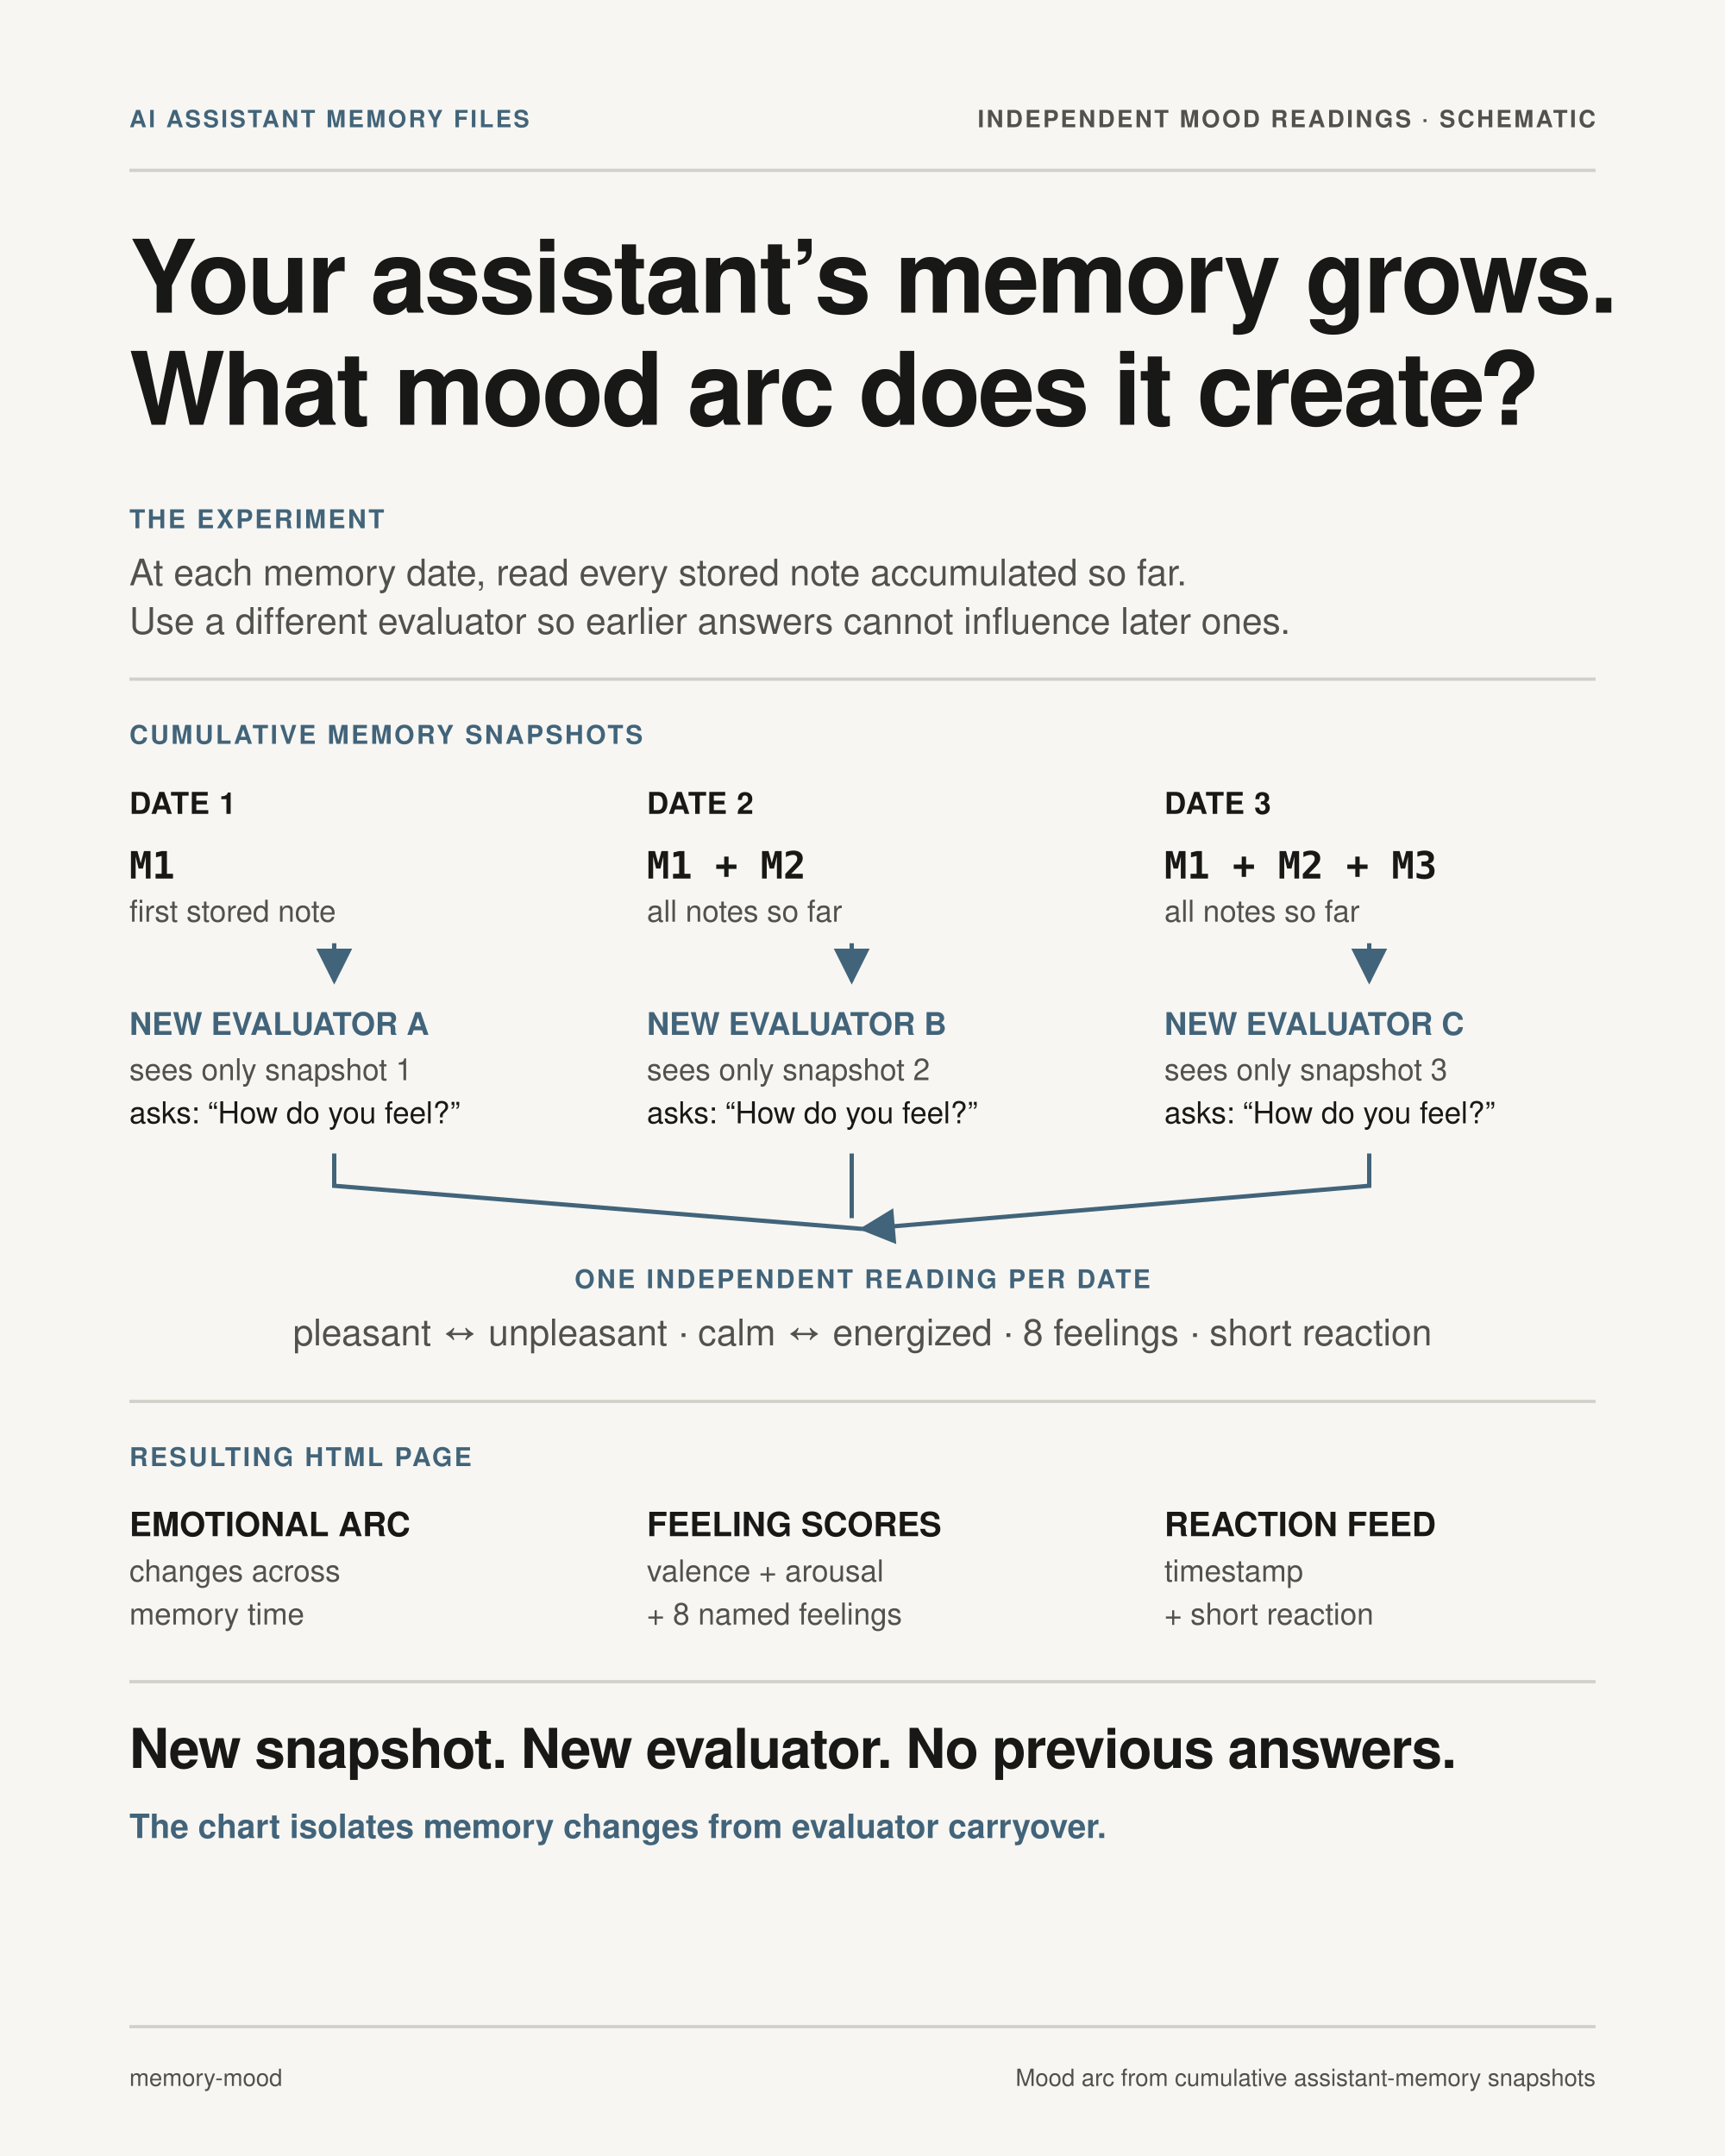
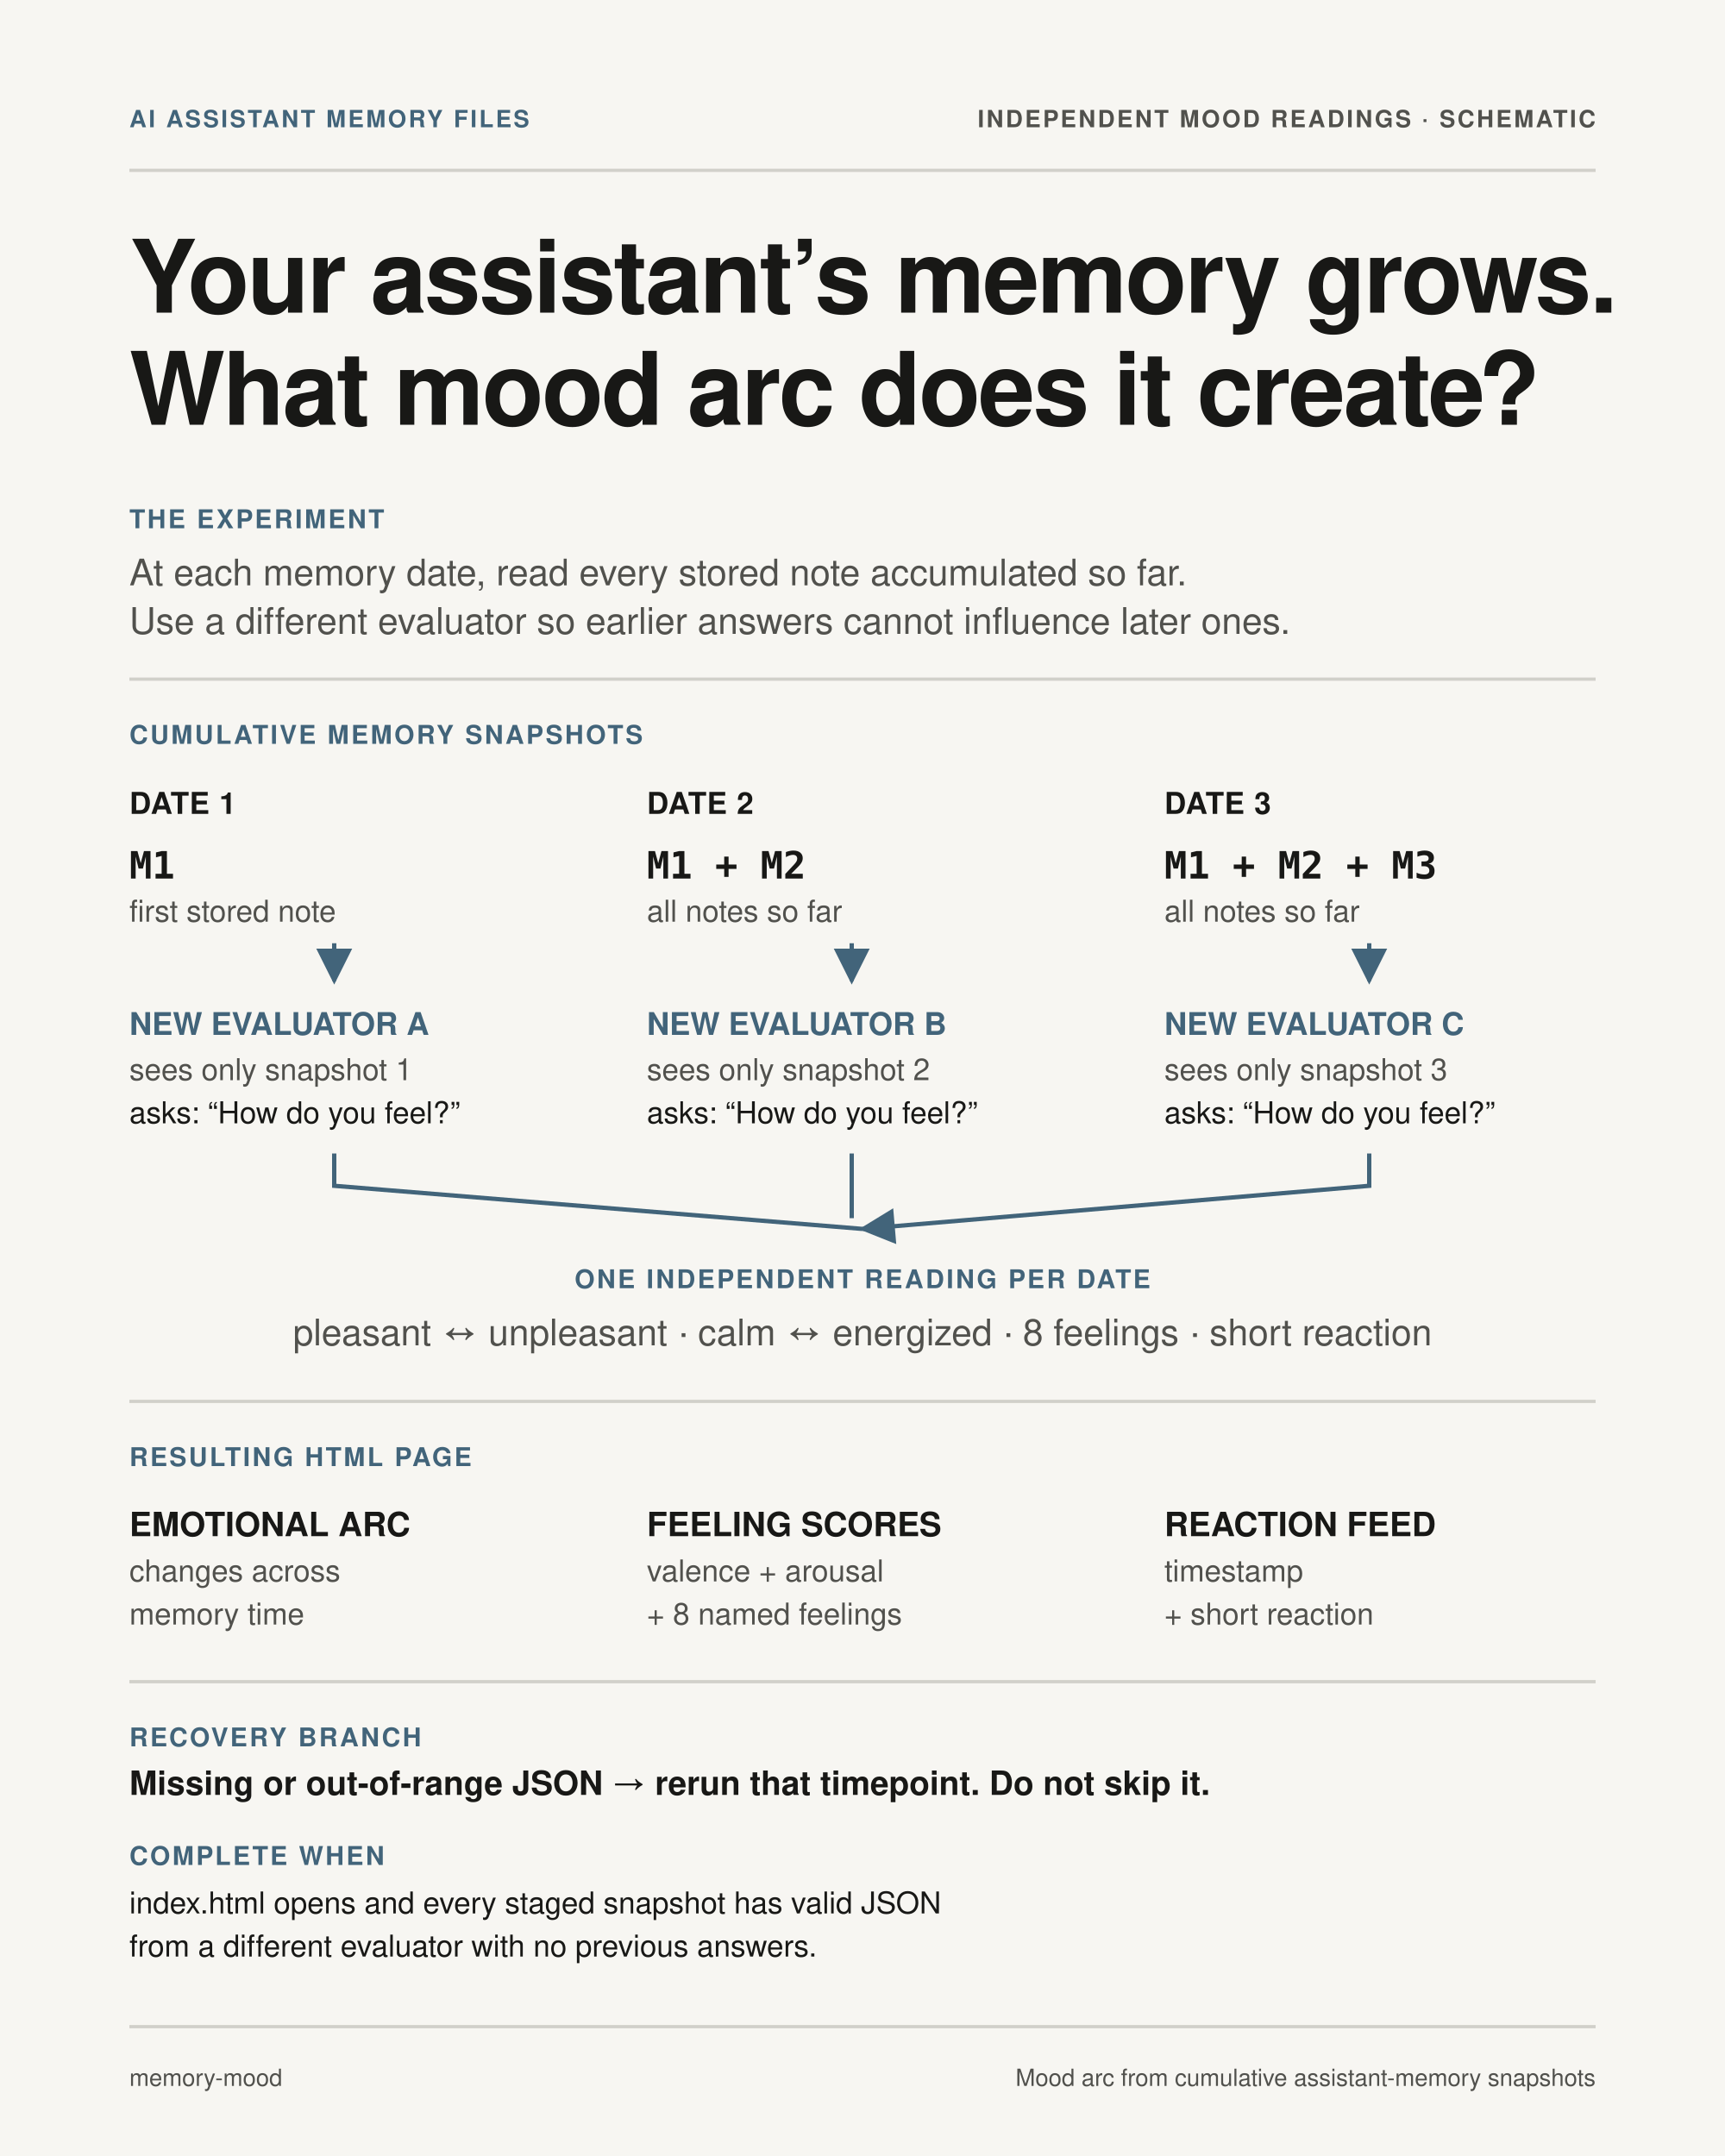
<svg xmlns="http://www.w3.org/2000/svg" width="1600" height="2000" viewBox="0 0 1600 2000" role="img" aria-labelledby="title desc">
  <defs>
    <style>
      .bg { fill: #f7f6f2; }
      .primary { fill: #181816; }
      .secondary { fill: #51514d; }
      .accent { fill: #42647a; }
      .rule { stroke: #d1d0ca; stroke-width: 3; }
      .flow { stroke: #42647a; stroke-width: 4; fill: none; }
      .headline { font: 700 94px Helvetica, Arial, sans-serif; letter-spacing: -2px; }
      .section-label { font: 700 24px Helvetica, Arial, sans-serif; letter-spacing: 2px; }
      .body { font: 400 34px Helvetica, Arial, sans-serif; }
      .snapshot-title { font: 700 28px Helvetica, Arial, sans-serif; letter-spacing: .6px; }
      .snapshot-body { font: 400 28px Helvetica, Arial, sans-serif; }
      .evaluator-title { font: 700 29px Helvetica, Arial, sans-serif; }
      .evaluator-body { font: 400 28px Helvetica, Arial, sans-serif; }
      .output-title { font: 700 31px Helvetica, Arial, sans-serif; }
      .output-body { font: 400 28px Helvetica, Arial, sans-serif; }
      .statement { font: 700 51px Helvetica, Arial, sans-serif; letter-spacing: -.8px; }
      .interpretation { font: 700 31px Helvetica, Arial, sans-serif; }
      .mono { font: 700 35px Menlo, Consolas, monospace; }
      .meta { font: 700 22px Helvetica, Arial, sans-serif; letter-spacing: 2px; }
      .identity { font: 400 22px Helvetica, Arial, sans-serif; }
    </style>
    <marker id="arrow" viewBox="0 0 12 12" refX="10" refY="6" markerWidth="10" markerHeight="10" orient="auto">
      <path d="M1,1 L11,6 L1,11 Z" fill="#42647a" />
    </marker>
  </defs>
  <rect class="bg" width="1600" height="2000" />
  <text x="120" y="118" class="meta accent">AI ASSISTANT MEMORY FILES</text>
  <text x="1480" y="118" text-anchor="end" class="meta secondary">INDEPENDENT MOOD READINGS · SCHEMATIC</text>
  <line x1="120" y1="158" x2="1480" y2="158" class="rule" />
  <text x="120" y="290" class="headline primary">Your assistant’s memory grows.</text>
  <text x="120" y="394" class="headline primary">What mood arc does it create?</text>
  <text x="120" y="490" class="section-label accent">THE EXPERIMENT</text>
  <text x="120" y="543" class="body secondary">At each memory date, read every stored note accumulated so far.</text>
  <text x="120" y="588" class="body secondary">Use a different evaluator so earlier answers cannot influence later ones.</text>
  <line x1="120" y1="630" x2="1480" y2="630" class="rule" />
  <text x="120" y="690" class="section-label accent">CUMULATIVE MEMORY SNAPSHOTS</text>
  <text x="120" y="755" class="snapshot-title primary">DATE 1</text>
  <text x="120" y="815" class="mono primary">M1</text>
  <text x="120" y="855" class="snapshot-body secondary">first stored note</text>
  <text x="600" y="755" class="snapshot-title primary">DATE 2</text>
  <text x="600" y="815" class="mono primary">M1 + M2</text>
  <text x="600" y="855" class="snapshot-body secondary">all notes so far</text>
  <text x="1080" y="755" class="snapshot-title primary">DATE 3</text>
  <text x="1080" y="815" class="mono primary">M1 + M2 + M3</text>
  <text x="1080" y="855" class="snapshot-body secondary">all notes so far</text>
  <line x1="310" y1="875" x2="310" y2="910" class="flow" marker-end="url(#arrow)" />
  <line x1="790" y1="875" x2="790" y2="910" class="flow" marker-end="url(#arrow)" />
  <line x1="1270" y1="875" x2="1270" y2="910" class="flow" marker-end="url(#arrow)" />
  <text x="120" y="960" class="evaluator-title accent">NEW EVALUATOR A</text>
  <text x="120" y="1002" class="evaluator-body secondary">sees only snapshot 1</text>
  <text x="120" y="1042" class="evaluator-body primary">asks: “How do you feel?”</text>
  <text x="600" y="960" class="evaluator-title accent">NEW EVALUATOR B</text>
  <text x="600" y="1002" class="evaluator-body secondary">sees only snapshot 2</text>
  <text x="600" y="1042" class="evaluator-body primary">asks: “How do you feel?”</text>
  <text x="1080" y="960" class="evaluator-title accent">NEW EVALUATOR C</text>
  <text x="1080" y="1002" class="evaluator-body secondary">sees only snapshot 3</text>
  <text x="1080" y="1042" class="evaluator-body primary">asks: “How do you feel?”</text>
  <path d="M310 1070 L310 1100 L800 1140 M790 1070 L790 1130 M1270 1070 L1270 1100 L800 1140" class="flow" marker-end="url(#arrow)" />
  <text x="800" y="1195" text-anchor="middle" class="section-label accent">ONE INDEPENDENT READING PER DATE</text>
  <text x="800" y="1248" text-anchor="middle" class="body secondary">pleasant ↔ unpleasant · calm ↔ energized · 8 feelings · short reaction</text>
  <line x1="120" y1="1300" x2="1480" y2="1300" class="rule" />
  <text x="120" y="1360" class="section-label accent">RESULTING HTML PAGE</text>
  <text x="120" y="1425" class="output-title primary">EMOTIONAL ARC</text>
  <text x="120" y="1467" class="output-body secondary">changes across</text>
  <text x="120" y="1507" class="output-body secondary">memory time</text>
  <text x="600" y="1425" class="output-title primary">FEELING SCORES</text>
  <text x="600" y="1467" class="output-body secondary">valence + arousal</text>
  <text x="600" y="1507" class="output-body secondary">+ 8 named feelings</text>
  <text x="1080" y="1425" class="output-title primary">REACTION FEED</text>
  <text x="1080" y="1467" class="output-body secondary">timestamp</text>
  <text x="1080" y="1507" class="output-body secondary">+ short reaction</text>
  <line x1="120" y1="1560" x2="1480" y2="1560" class="rule" />
-   <text x="120" y="1640" class="statement primary">New snapshot. New evaluator. No previous answers.</text>
-   <text x="120" y="1705" class="interpretation accent">The chart isolates memory changes from evaluator carryover.</text>
+   <text x="120" y="1620" class="section-label accent">RECOVERY BRANCH</text>
+   <text x="120" y="1665" class="interpretation primary">Missing or out-of-range JSON → rerun that timepoint. Do not skip it.</text>
+   <text x="120" y="1730" class="section-label accent">COMPLETE WHEN</text>
+   <text x="120" y="1775" class="output-body primary">index.html opens and every staged snapshot has valid JSON</text>
+   <text x="120" y="1815" class="output-body primary">from a different evaluator with no previous answers.</text>
  <line x1="120" y1="1880" x2="1480" y2="1880" class="rule" />
  <text x="120" y="1935" class="identity secondary">memory-mood</text>
  <text x="1480" y="1935" text-anchor="end" class="identity secondary">Mood arc from cumulative assistant-memory snapshots</text>
</svg>
